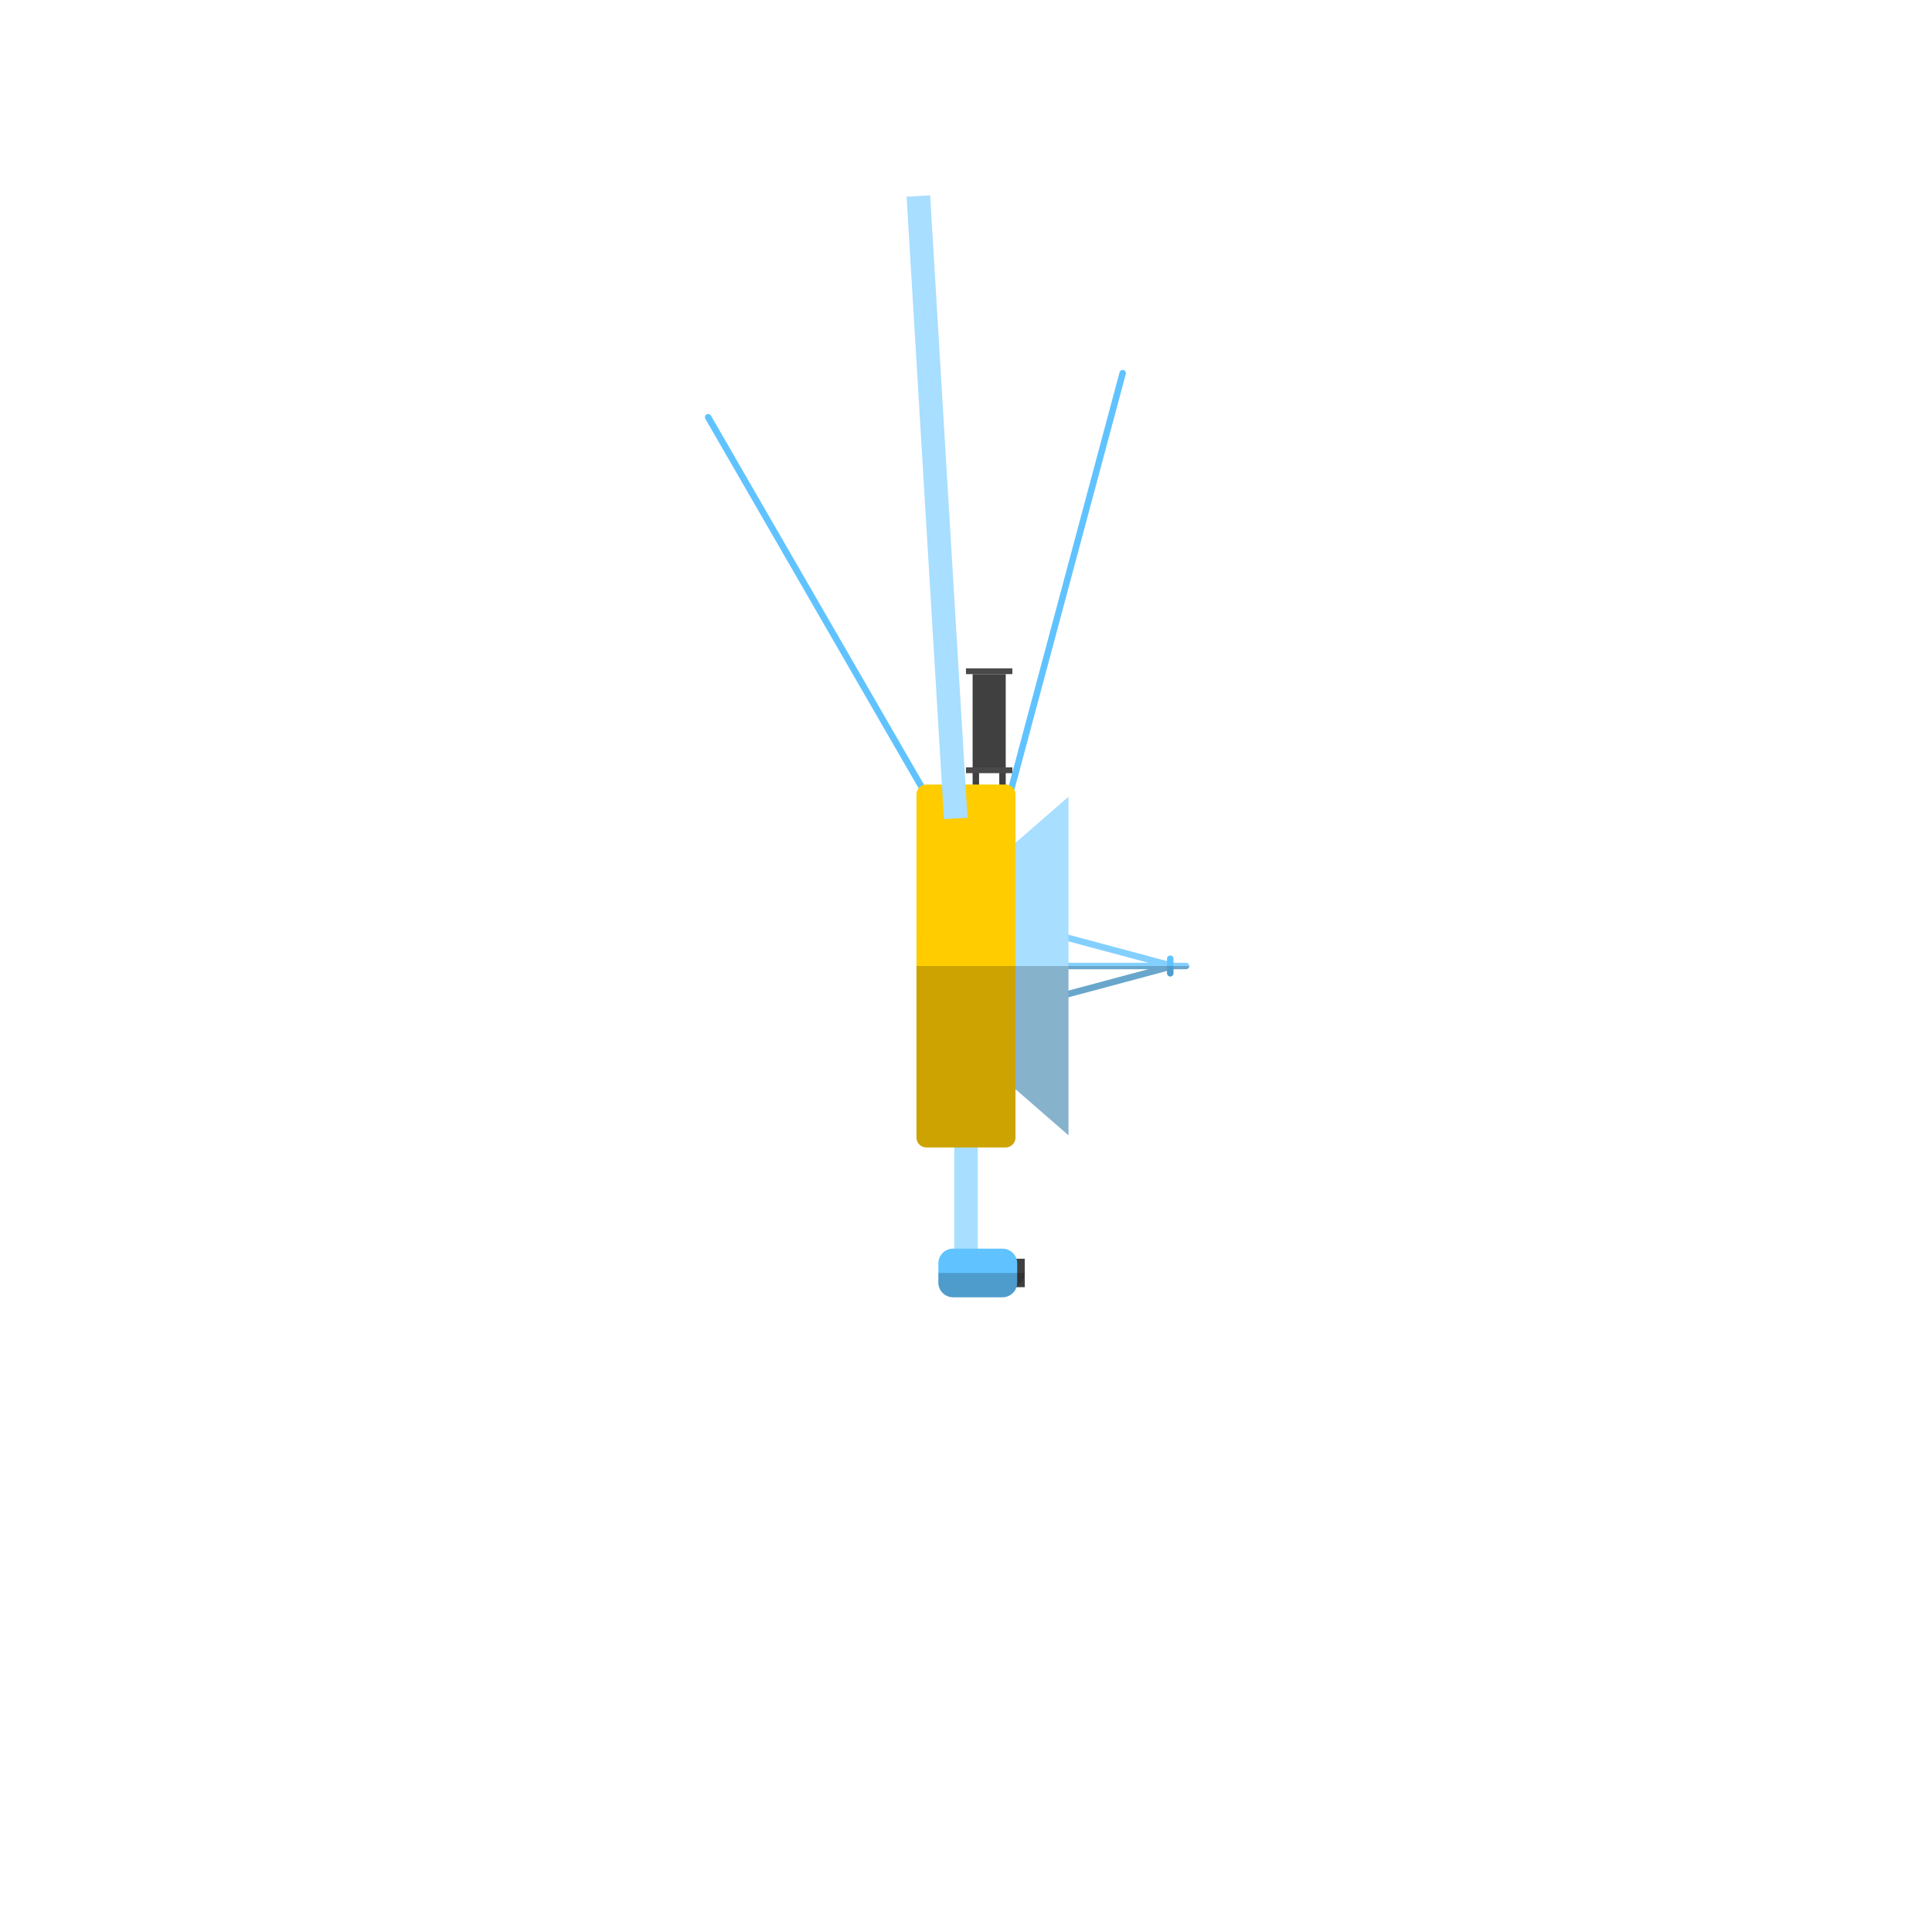
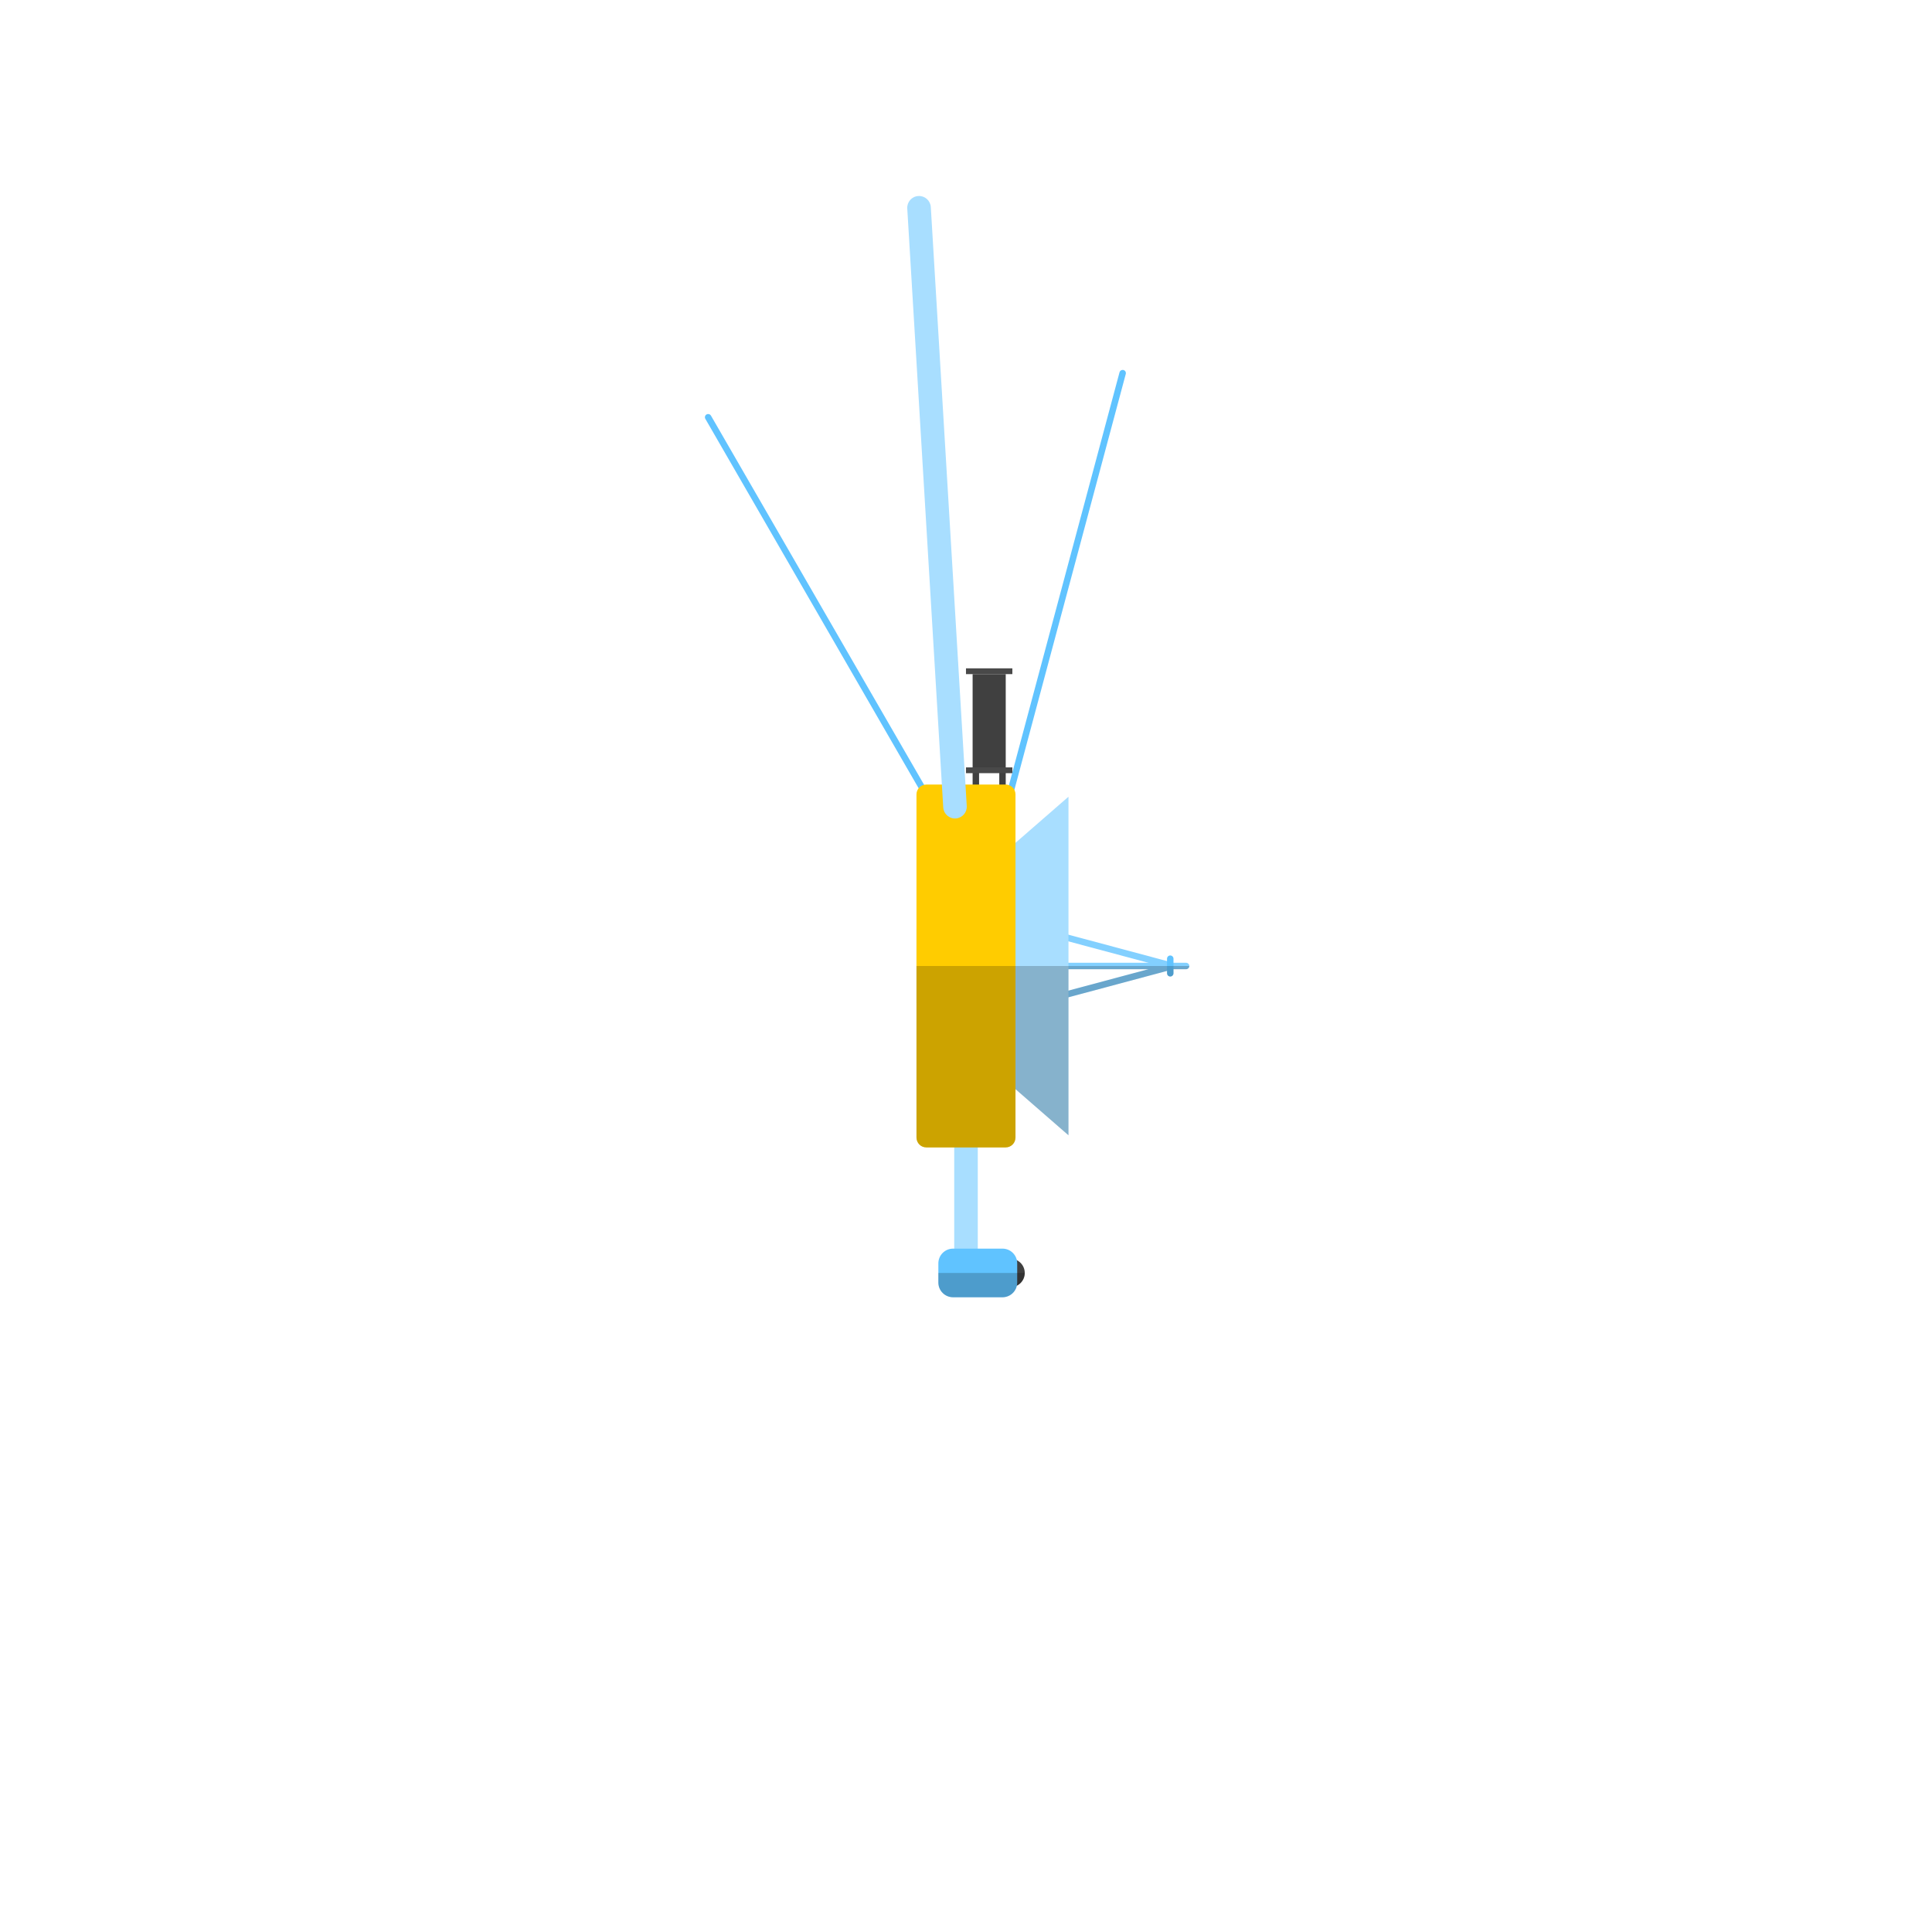
<svg xmlns="http://www.w3.org/2000/svg" width="200" height="200" viewBox="0 0 52.917 52.917" version="1.1" id="svg1">
  <defs id="defs1" />
  <g id="layer1" style="display:inline">
    <g id="g11" transform="matrix(0.6829621,0,0,0.6829621,6.494264,8.299797)" style="display:inline">
-       <rect style="fill:#83d0ff;fill-opacity:1;stroke-width:0.075" id="rect7" width="5.473" height="0.259" x="32.715" y="26.458" ry="0.13" />
+       <path id="rect7" style="fill:#83d0ff;fill-opacity:1;stroke-width:0.075" d="M 32.845 26.459 C 32.773 26.459 32.715 26.516 32.715 26.588 C 32.715 26.66 32.773 26.717 32.845 26.717 L 38.058 26.717 C 38.13 26.717 38.188 26.66 38.188 26.588 C 38.188 26.516 38.13 26.459 38.058 26.459 L 32.845 26.459 z " />
      <rect style="fill:#83d0ff;fill-opacity:1;stroke-width:0.071" id="rect9" width="4.841" height="0.259" x="38.314" y="15.84" ry="0.13" transform="rotate(15)" />
      <rect style="fill:#83d0ff;fill-opacity:1;stroke-width:0.071" id="rect10" width="4.841" height="0.259" x="24.551" y="35.265" ry="0.13" transform="rotate(-15)" />
      <path id="path21" style="fill:#a8deff;stroke-width:0.079" d="m 30.582,19.799 -2.124,1.849 -3.971,3.455 v 2.97 l 3.971,3.455 2.124,1.849 z" transform="translate(2.759582)" />
-       <rect style="fill:#60c3ff;fill-opacity:1;stroke-width:0.03" id="rect12" width="0.844" height="0.259" x="26.166" y="-37.553" ry="0.13" transform="rotate(90)" />
+       <path id="rect12" style="fill:#60c3ff;fill-opacity:1;stroke-width:0.03" d="M 26.166 -37.424 C 26.166 -37.352 26.224 -37.294 26.296 -37.294 L 26.88 -37.294 C 26.952 -37.294 27.01 -37.352 27.01 -37.424 C 27.01 -37.496 26.952 -37.553 26.88 -37.553 L 26.296 -37.553 C 26.224 -37.553 26.166 -37.496 26.166 -37.424 z " transform="rotate(90)" />
    </g>
    <g id="g15" transform="matrix(0.6829621,0,0,0.6829621,8.388294,8.388295)" style="display:inline">
      <rect style="fill:#a8deff;fill-opacity:1;stroke-width:0.046" id="rect11" width="0.945" height="8.622" x="25.986" y="30.369" ry="0" rx="0.473" />
-       <rect style="fill:#404040;fill-opacity:1;stroke-width:0.163" id="rect15" width="1.179" height="1.14" x="27.636" y="38.199" rx="0" ry="0.57" />
-       <rect style="fill:#60c3ff;fill-opacity:1;stroke-width:0.089" id="rect14" width="3.162" height="1.951" x="25.35" y="37.793" rx="0.592" />
+       <path id="rect15" style="fill:#404040;fill-opacity:1;stroke-width:0.163" d="M 28.206 38.199 C 27.89 38.199 27.636 38.453 27.636 38.769 C 27.636 39.085 27.89 39.339 28.206 39.339 L 28.244 39.339 C 28.56 39.339 28.815 39.085 28.815 38.769 C 28.815 38.453 28.56 38.199 28.244 38.199 L 28.206 38.199 z " />
+       <path id="rect14" style="fill:#60c3ff;fill-opacity:1;stroke-width:0.089" d="M 25.942 37.793 C 25.614 37.793 25.35 38.057 25.35 38.385 L 25.35 39.153 C 25.35 39.48 25.614 39.744 25.942 39.744 L 27.92 39.744 C 28.248 39.744 28.512 39.48 28.512 39.153 L 28.512 38.385 C 28.512 38.057 28.248 37.793 27.92 37.793 L 25.942 37.793 z " />
    </g>
-     <rect style="display:inline;fill:#60c3ff;fill-opacity:1;stroke-width:0.095" id="rect12-8" width="12.851" height="0.177" x="1.826" y="-32.436" ry="0.088" transform="rotate(105)" />
-     <rect style="display:inline;fill:#60c3ff;fill-opacity:1;stroke-width:0.095" id="rect16" width="12.851" height="0.177" x="19.507" y="-11.172" ry="0.088" transform="rotate(60)" />
+     <path id="rect12-8" style="display:inline;fill:#60c3ff;fill-opacity:1;stroke-width:0.095" d="M 1.833 -32.312 C 1.846 -32.281 1.877 -32.258 1.914 -32.258 L 14.588 -32.259 C 14.637 -32.259 14.676 -32.298 14.676 -32.347 C 14.676 -32.396 14.637 -32.436 14.588 -32.436 L 1.914 -32.435 C 1.865 -32.435 1.825 -32.396 1.825 -32.347 C 1.825 -32.335 1.828 -32.323 1.833 -32.312 z " transform="rotate(105)" />
+     <path id="rect16" style="display:inline;fill:#60c3ff;fill-opacity:1;stroke-width:0.095" d="M 19.514 -11.118 C 19.51 -11.107 19.507 -11.096 19.507 -11.083 C 19.507 -11.034 19.546 -10.995 19.596 -10.995 L 32.269 -10.995 C 32.318 -10.995 32.358 -11.034 32.358 -11.083 C 32.358 -11.132 32.318 -11.172 32.269 -11.172 L 19.595 -11.172 C 19.559 -11.172 19.528 -11.15 19.514 -11.118 z " transform="rotate(60)" />
    <g id="g20" transform="matrix(0.6829621,0,0,0.6829621,9.023397,8.388295)" style="display:inline">
      <rect style="fill:#404040;fill-opacity:1;stroke-width:0.079" id="rect17" width="1.328" height="3.741" x="25.794" y="14.753" ry="0" />
      <rect style="display:inline;fill:#404040;fill-opacity:1;stroke-width:0.03" id="rect20" width="0.844" height="0.259" x="18.547" y="-27.122" ry="0.13" transform="rotate(90)" />
      <rect style="fill:#404040;fill-opacity:1;stroke-width:0.03" id="rect12-5" width="0.844" height="0.259" x="18.547" y="-26.053" ry="0.13" transform="rotate(90)" />
      <rect style="fill:#494949;fill-opacity:1;stroke-width:0.079" id="rect18" width="1.86" height="0.232" x="25.528" y="14.521" />
      <rect style="fill:#494949;fill-opacity:1;stroke-width:0.079" id="rect19" width="1.86" height="0.232" x="25.528" y="18.493" />
    </g>
-     <rect style="display:inline;fill:#ffcc00;fill-opacity:1;stroke-width:0.047" id="rect6" width="2.712" height="9.939" x="25.102" y="21.489" ry="0.27" />
-     <rect style="display:inline;fill:#a8deff;fill-opacity:1;stroke-width:0.054" id="rect11-8" width="0.646" height="17.079" x="24.464" y="6.866" ry="0" rx="0.323" transform="rotate(-3.434157)" />
+     <path id="rect6" style="display:inline;fill:#ffcc00;fill-opacity:1;stroke-width:0.047" d="M 25.373 21.489 C 25.223 21.489 25.102 21.61 25.102 21.759 L 25.102 31.157 C 25.102 31.307 25.223 31.428 25.373 31.428 L 27.544 31.428 C 27.694 31.428 27.814 31.307 27.814 31.157 L 27.814 21.759 C 27.814 21.61 27.694 21.489 27.544 21.489 L 25.373 21.489 z " />
+     <path id="rect11-8" style="display:inline;fill:#a8deff;fill-opacity:1;stroke-width:0.054" d="M 24.786 6.866 C 24.607 6.866 24.463 7.01 24.463 7.189 L 24.464 23.622 C 24.464 23.801 24.608 23.945 24.786 23.945 C 24.965 23.945 25.109 23.801 25.109 23.623 L 25.109 7.188 C 25.109 7.01 24.965 6.866 24.786 6.866 z " transform="rotate(-3.434157)" />
    <circle style="opacity:0;fill:#494949;fill-opacity:1;stroke-width:0.102" id="path24" cx="26.458" cy="26.458" r="21.769" />
    <path id="path58" style="display:inline;fill:#000000;stroke-width:0.03;fill-opacity:0.2;opacity:1" d="M 25.102 26.458 L 25.102 27.473 L 25.102 31.157 C 25.102 31.307 25.223 31.428 25.373 31.428 L 27.544 31.428 C 27.694 31.428 27.814 31.307 27.814 31.157 L 27.814 29.832 L 29.265 31.095 L 29.265 27.316 L 31.965 26.593 L 31.965 26.658 C 31.965 26.707 32.004 26.747 32.053 26.747 C 32.102 26.747 32.142 26.707 32.142 26.658 L 32.142 26.547 L 32.486 26.547 C 32.535 26.547 32.575 26.507 32.575 26.458 L 32.142 26.458 L 32.142 26.46 C 32.142 26.459 32.141 26.459 32.141 26.458 L 31.965 26.458 L 31.782 26.458 L 29.265 26.458 L 28.838 26.458 L 27.814 26.458 L 25.102 26.458 z M 29.265 26.547 L 31.451 26.547 L 29.265 27.132 L 29.265 26.547 z M 25.701 34.866 L 25.701 35.128 C 25.701 35.352 25.882 35.532 26.105 35.532 L 27.457 35.532 C 27.651 35.532 27.813 35.396 27.852 35.213 C 27.979 35.149 28.068 35.019 28.068 34.866 L 27.861 34.866 L 27.262 34.866 L 26.731 34.866 L 26.185 34.866 L 25.701 34.866 z " />
  </g>
</svg>
